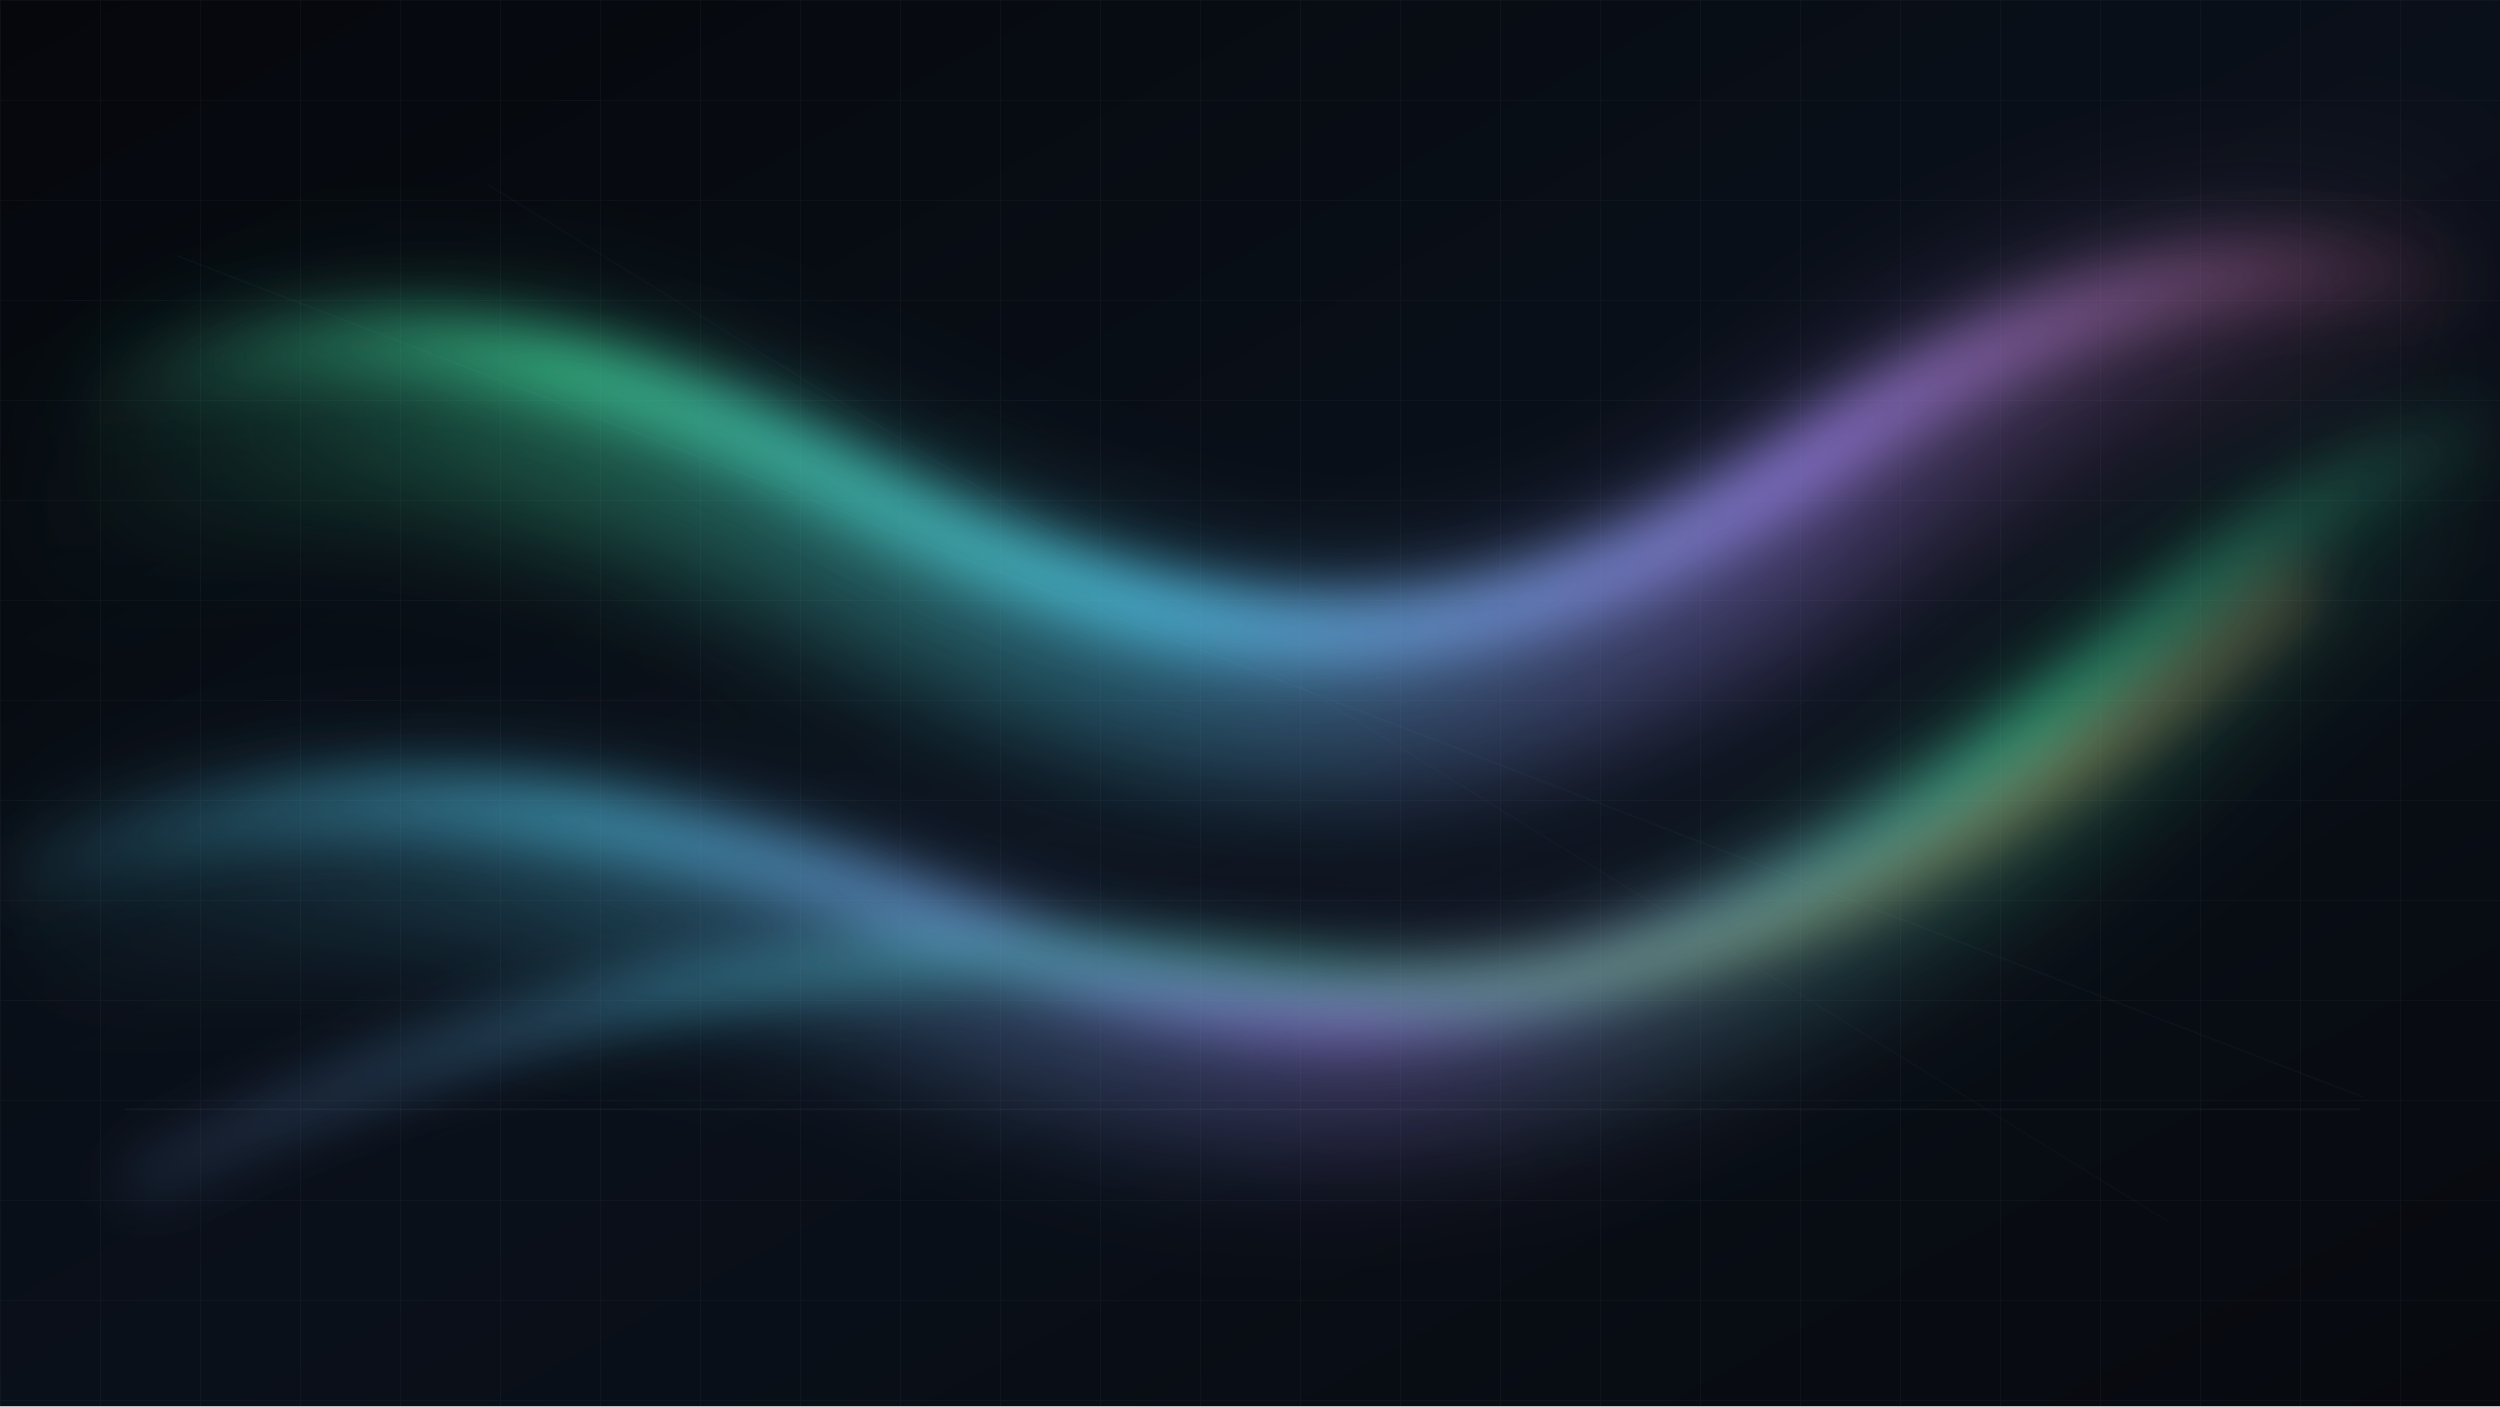
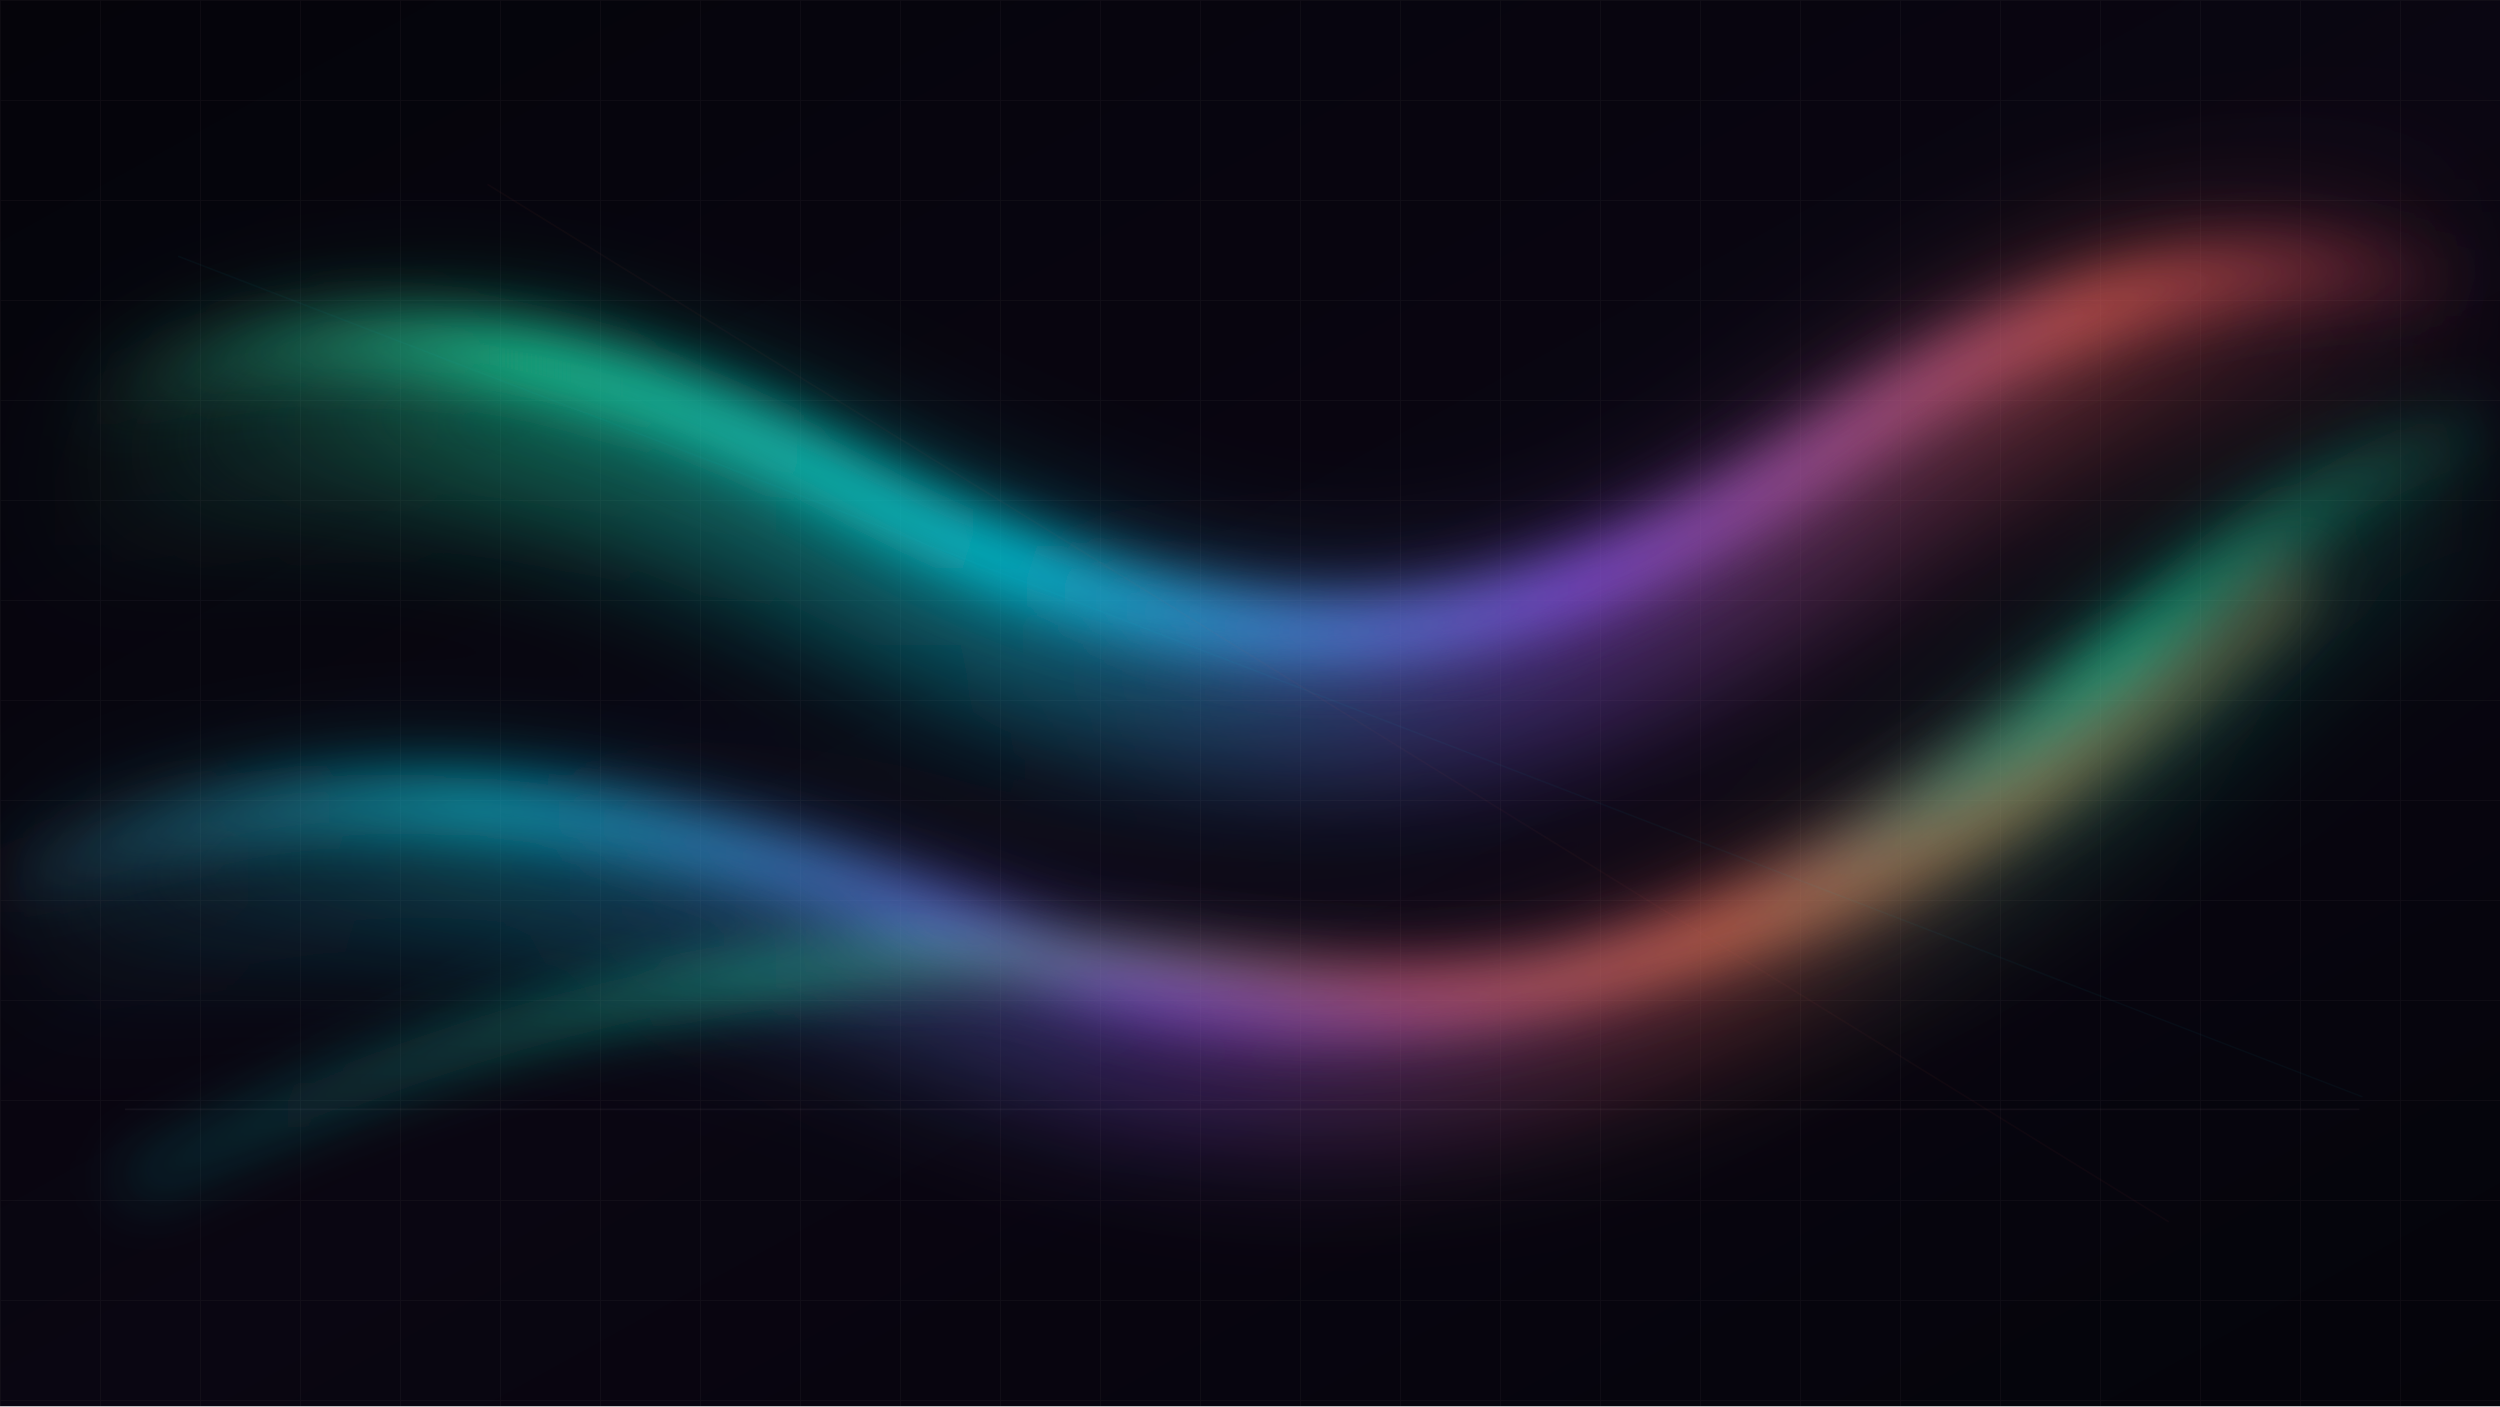
<svg xmlns="http://www.w3.org/2000/svg" viewBox="0 0 1600 900" role="img" aria-label="Kolm aurora brand field">
  <defs>
    <linearGradient id="night" x1="0" y1="0" x2="1" y2="1">
-       <stop offset="0" stop-color="#05070c" />
-       <stop offset=".52" stop-color="#0a111c" />
-       <stop offset="1" stop-color="#07090f" />
+       <stop offset="0" stop-color="#05040a" />
+       <stop offset=".52" stop-color="#0b0713" />
+       <stop offset="1" stop-color="#05040a" />
    </linearGradient>
    <linearGradient id="ribbonA" x1="80" y1="160" x2="1460" y2="590" gradientUnits="userSpaceOnUse">
      <stop offset="0" stop-color="#43e6a6" stop-opacity="0" />
-       <stop offset=".2" stop-color="#43e6a6" stop-opacity=".86" />
-       <stop offset=".48" stop-color="#59d8ff" stop-opacity=".95" />
-       <stop offset=".74" stop-color="#a78bfa" stop-opacity=".9" />
-       <stop offset="1" stop-color="#ff7aa5" stop-opacity="0" />
+       <stop offset=".18" stop-color="#21f7b6" stop-opacity=".86" />
+       <stop offset=".42" stop-color="#04e7ff" stop-opacity=".95" />
+       <stop offset=".66" stop-color="#9b5cff" stop-opacity=".9" />
+       <stop offset=".84" stop-color="#ff6b5f" stop-opacity=".78" />
+       <stop offset="1" stop-color="#ff4f73" stop-opacity="0" />
    </linearGradient>
    <linearGradient id="ribbonB" x1="0" y1="680" x2="1600" y2="180" gradientUnits="userSpaceOnUse">
      <stop offset="0" stop-color="#59d8ff" stop-opacity="0" />
-       <stop offset=".24" stop-color="#59d8ff" stop-opacity=".72" />
-       <stop offset=".5" stop-color="#a78bfa" stop-opacity=".86" />
-       <stop offset=".78" stop-color="#43e6a6" stop-opacity=".68" />
-       <stop offset="1" stop-color="#43e6a6" stop-opacity="0" />
+       <stop offset=".2" stop-color="#04e7ff" stop-opacity=".72" />
+       <stop offset=".42" stop-color="#9b5cff" stop-opacity=".86" />
+       <stop offset=".64" stop-color="#ff6b5f" stop-opacity=".76" />
+       <stop offset=".82" stop-color="#21f7b6" stop-opacity=".68" />
+       <stop offset="1" stop-color="#21f7b6" stop-opacity="0" />
    </linearGradient>
    <linearGradient id="ribbonC" x1="1500" y1="820" x2="120" y2="280" gradientUnits="userSpaceOnUse">
-       <stop offset="0" stop-color="#ffc06a" stop-opacity="0" />
-       <stop offset=".18" stop-color="#ffc06a" stop-opacity=".44" />
-       <stop offset=".46" stop-color="#43e6a6" stop-opacity=".58" />
-       <stop offset=".72" stop-color="#59d8ff" stop-opacity=".54" />
-       <stop offset="1" stop-color="#a78bfa" stop-opacity="0" />
+       <stop offset="0" stop-color="#ffbf6b" stop-opacity="0" />
+       <stop offset=".2" stop-color="#ffbf6b" stop-opacity=".54" />
+       <stop offset=".42" stop-color="#ff6b5f" stop-opacity=".56" />
+       <stop offset=".68" stop-color="#21f7b6" stop-opacity=".58" />
+       <stop offset="1" stop-color="#04e7ff" stop-opacity="0" />
    </linearGradient>
    <filter id="soft" x="-12%" y="-30%" width="124%" height="160%">
      <feGaussianBlur stdDeviation="18" />
    </filter>
    <filter id="haze" x="-18%" y="-35%" width="136%" height="170%">
      <feGaussianBlur stdDeviation="44" />
    </filter>
    <pattern id="grid" width="64" height="64" patternUnits="userSpaceOnUse">
-       <path d="M64 0H0V64" fill="none" stroke="#d5e3ff" stroke-opacity=".08" stroke-width="1" />
+       <path d="M64 0H0V64" fill="none" stroke="#ffe2f2" stroke-opacity=".08" stroke-width="1" />
    </pattern>
  </defs>
  <rect width="1600" height="900" fill="url(#night)" />
  <rect width="1600" height="900" fill="url(#grid)" opacity=".55" />
  <g filter="url(#haze)" opacity=".55">
    <path d="M-120 396C138 226 306 232 536 348C816 490 978 470 1182 318C1352 190 1496 156 1720 204" fill="none" stroke="url(#ribbonA)" stroke-width="96" stroke-linecap="round" />
    <path d="M-80 626C170 512 364 532 618 632C896 742 1136 646 1396 420C1512 320 1604 286 1700 306" fill="none" stroke="url(#ribbonB)" stroke-width="78" stroke-linecap="round" />
  </g>
  <g filter="url(#soft)" opacity=".84">
    <path d="M-80 328C122 192 304 184 540 310C800 448 960 432 1176 284C1358 160 1498 146 1680 214" fill="none" stroke="url(#ribbonA)" stroke-width="44" stroke-linecap="round" />
    <path d="M-52 594C174 470 392 506 636 602C910 710 1138 618 1394 392C1518 282 1618 252 1700 282" fill="none" stroke="url(#ribbonB)" stroke-width="38" stroke-linecap="round" />
    <path d="M92 754C326 636 550 590 812 622C1084 656 1260 564 1470 380" fill="none" stroke="url(#ribbonC)" stroke-width="28" stroke-linecap="round" />
  </g>
  <g opacity=".32">
-     <path d="M80 710H1510" stroke="#d5e3ff" stroke-opacity=".16" />
-     <path d="M114 164L1512 702" stroke="#59d8ff" stroke-opacity=".12" />
-     <path d="M312 118L1388 782" stroke="#a78bfa" stroke-opacity=".1" />
+     <path d="M80 710H1510" stroke="#ffe2f2" stroke-opacity=".16" />
+     <path d="M114 164L1512 702" stroke="#04e7ff" stroke-opacity=".12" />
+     <path d="M312 118L1388 782" stroke="#ff6b5f" stroke-opacity=".12" />
  </g>
-   <rect width="1600" height="900" fill="#07090f" opacity=".1" />
+   <rect width="1600" height="900" fill="#05040a" opacity=".1" />
</svg>
